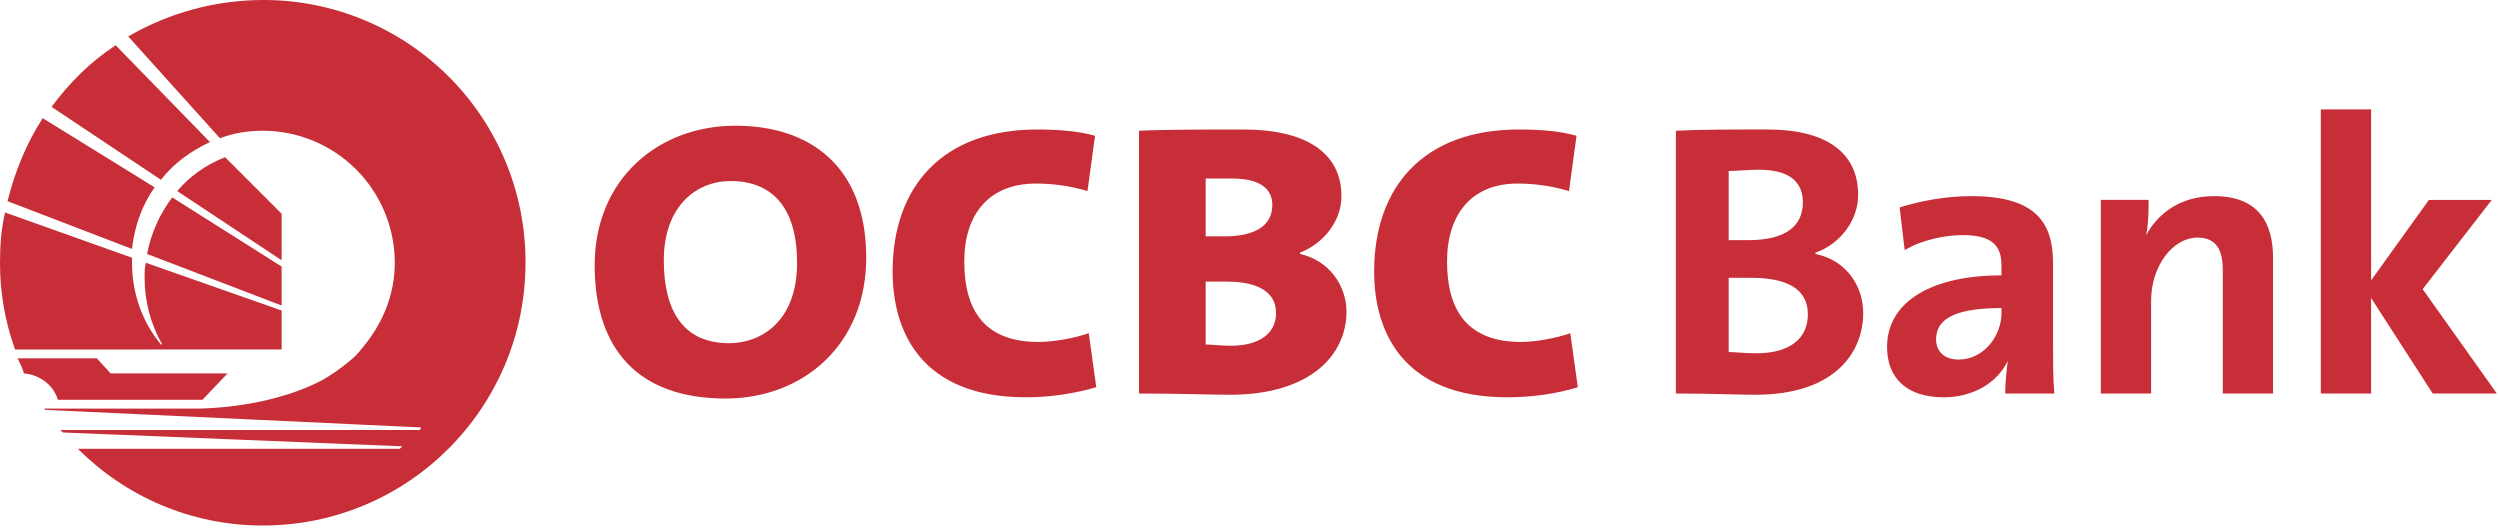
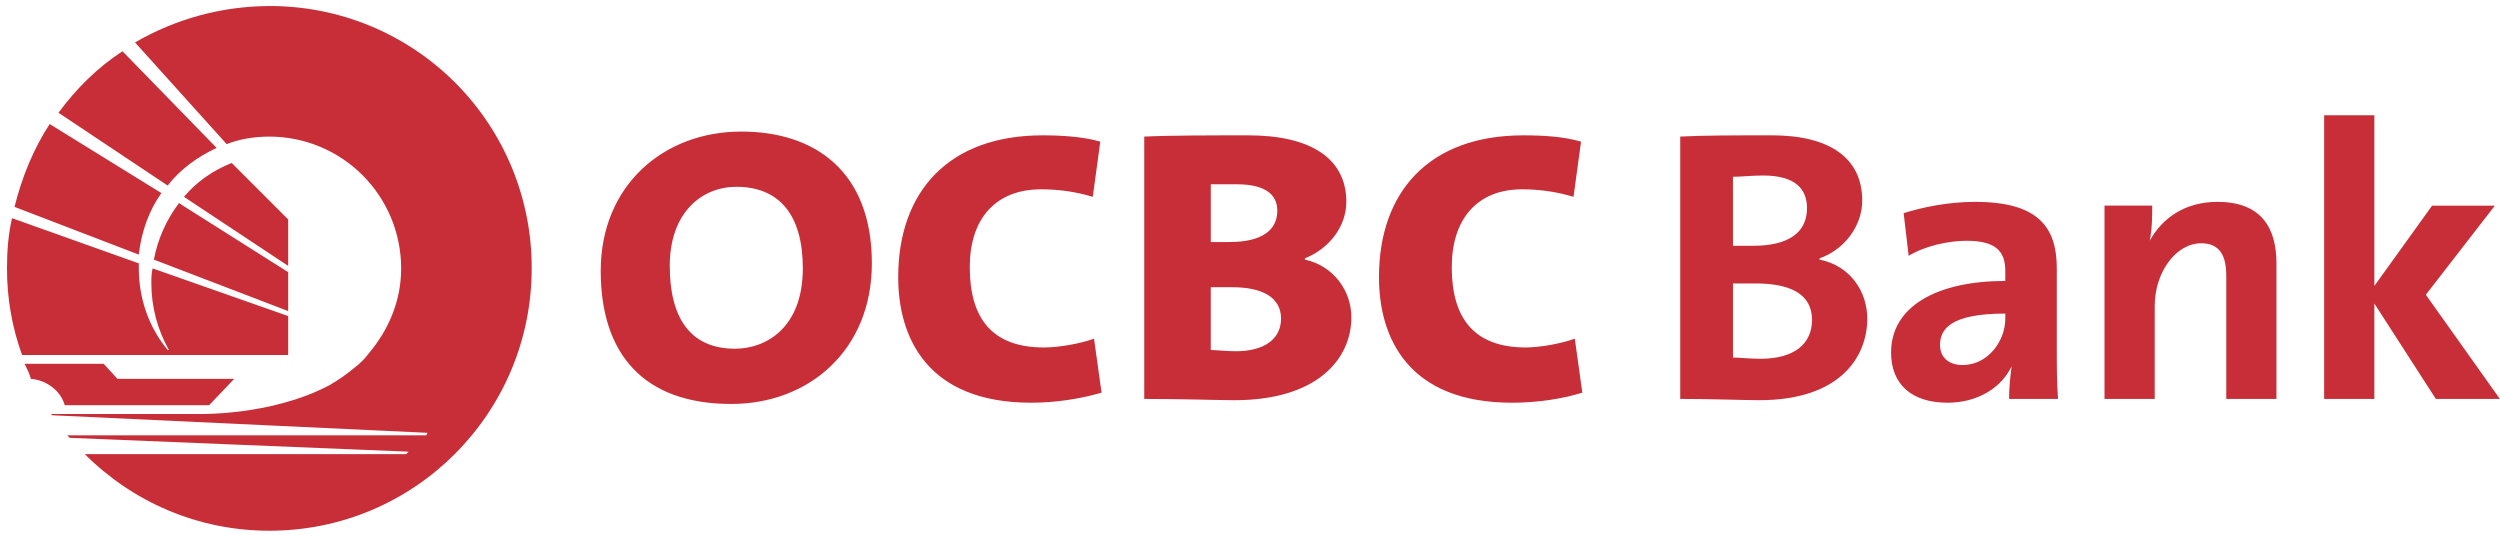
- <svg xmlns="http://www.w3.org/2000/svg" width="325" height="69" viewBox="0 0 325 69" fill="none">
-   <path fill-rule="evenodd" clip-rule="evenodd" d="M242.217 40.697C242.217 37.267 240.089 33.832 236.006 33.015V32.851C239.275 31.706 241.561 28.601 241.561 25.332C241.561 19.775 237.311 16.833 229.795 16.833C225.382 16.833 220.806 16.833 217.865 16.995V51.156C222.278 51.156 226.036 51.318 228.16 51.318C238.783 51.32 242.217 45.598 242.217 40.697ZM234.371 26.313C234.371 29.419 232.081 31.216 227.34 31.216H224.728V22.228C225.872 22.228 227.177 22.063 228.649 22.063C232.899 22.065 234.371 23.862 234.371 26.313ZM235.025 40.859C235.025 43.965 232.738 45.927 228.323 45.927C226.851 45.927 225.545 45.764 224.73 45.764V36.118H227.671C232.081 36.118 235.025 37.428 235.025 40.859ZM267.057 51.157C266.895 49.196 266.895 46.741 266.895 44.784V34.16C266.895 28.766 264.446 25.497 256.272 25.497C252.842 25.497 249.569 26.15 246.954 26.967L247.61 32.524C249.734 31.216 252.84 30.563 255.127 30.563C258.885 30.563 260.191 31.87 260.191 34.485V35.795C251.368 35.795 245.318 39.064 245.318 45.109C245.318 49.196 247.933 51.649 252.672 51.649C256.597 51.649 259.699 49.687 261.009 46.91C260.846 48.215 260.68 49.687 260.68 51.159L267.057 51.157ZM260.193 40.697C260.193 43.641 257.906 46.741 254.637 46.741C252.84 46.741 251.693 45.764 251.693 44.13C251.693 42.002 253.165 40.043 260.193 40.043V40.697ZM295.496 51.157V33.505C295.496 29.093 293.699 25.497 287.817 25.497C283.567 25.497 280.623 27.62 278.99 30.563C279.319 29.093 279.319 27.131 279.319 25.986H273.108V51.156H279.644V39.06C279.644 34.646 282.422 30.888 285.693 30.888C288.142 30.888 288.962 32.522 288.962 35.139V51.156L295.496 51.157ZM324.588 51.157L314.946 37.59L323.934 25.988H315.762L308.243 36.447V14.219H301.707V51.157H308.243V38.733L316.251 51.157H324.588ZM112.609 33.505C112.609 21.574 105.255 16.343 95.61 16.343C85.478 16.343 77.306 23.371 77.306 34.484C77.306 45.273 82.861 51.809 94.303 51.809C104.437 51.811 112.609 44.784 112.609 33.505ZM103.62 34.16C103.62 41.84 98.881 44.617 94.794 44.617C88.91 44.617 86.294 40.534 86.294 33.832C86.294 26.804 90.544 23.535 94.956 23.535C100.514 23.535 103.62 27.131 103.62 34.16ZM142.518 50.339L141.537 43.312C139.738 43.965 136.96 44.455 134.999 44.455C128.298 44.455 125.356 40.697 125.356 33.994C125.356 27.785 128.625 23.862 134.672 23.862C136.96 23.862 139.249 24.189 141.373 24.843L142.353 17.651C140.067 16.997 137.287 16.835 134.836 16.835C122.579 16.835 116.041 24.189 116.041 35.304C116.041 43.149 119.799 51.649 133.364 51.649C136.471 51.649 139.74 51.157 142.518 50.339ZM175.043 40.534C175.043 37.101 172.753 33.832 168.995 33.015V32.851C172.264 31.543 174.388 28.601 174.388 25.497C174.388 19.777 169.649 16.835 161.64 16.835C157.064 16.835 151.508 16.835 148.075 16.997V51.157C153.468 51.157 157.555 51.32 159.842 51.32C170.629 51.32 175.043 45.927 175.043 40.534ZM165.403 26.642C165.403 29.257 163.275 30.727 159.19 30.727H156.739V23.208H160.17C163.764 23.208 165.403 24.516 165.403 26.642ZM165.888 40.697C165.888 43.312 163.764 44.946 160.006 44.946C158.698 44.946 157.391 44.784 156.737 44.784V36.609H159.515C163.439 36.609 165.888 37.919 165.888 40.697ZM205.116 50.339L204.136 43.312C202.335 43.965 199.557 44.455 197.762 44.455C191.06 44.455 188.116 40.697 188.116 33.994C188.116 27.785 191.387 23.862 197.271 23.862C199.557 23.862 201.845 24.189 203.969 24.843L204.95 17.651C202.664 16.997 200.048 16.835 197.433 16.835C185.175 16.835 178.639 24.189 178.639 35.304C178.639 43.149 182.398 51.649 195.961 51.649C199.23 51.649 202.501 51.157 205.116 50.339ZM20.922 23.373L6.703 13.894C8.991 10.788 11.769 8.01 15.038 5.886L27.296 18.471C24.843 19.612 22.555 21.247 20.922 23.373ZM17.16 32.361L0.979 26.15C1.96 22.228 3.432 18.632 5.556 15.364L20.102 24.353C18.469 26.642 17.488 29.419 17.16 32.361ZM36.611 39.716L19.123 33.015C19.629 30.344 20.748 27.826 22.392 25.661L36.611 34.65V39.716ZM36.611 33.832L23.046 24.843C24.68 22.881 26.806 21.411 29.257 20.431L36.611 27.785V33.832ZM1.962 45.436C0.651 41.822 -0.013 38.005 0 34.16C0 31.87 0.163 29.746 0.654 27.62L17.162 33.505V34.158C17.162 38.08 18.469 41.838 20.922 44.782H21.084C19.587 42.14 18.798 39.155 18.796 36.118C18.796 35.464 18.796 34.812 18.959 34.158L36.611 40.366V45.434L1.962 45.436ZM3.107 48.542C2.942 47.888 2.615 47.233 2.29 46.581H12.587L14.386 48.542H29.586L26.317 51.972H7.519C7.028 50.177 5.231 48.705 3.107 48.542ZM42.004 49.357C43.157 48.689 44.251 47.924 45.273 47.07C45.927 46.579 46.581 45.927 47.07 45.273C49.685 42.167 51.32 38.408 51.32 34.158C51.32 31.905 50.876 29.673 50.014 27.591C49.152 25.509 47.888 23.617 46.294 22.023C44.7 20.43 42.808 19.165 40.726 18.303C38.644 17.441 36.412 16.997 34.158 16.997C32.197 16.997 30.236 17.324 28.601 17.978L16.67 4.739C21.982 1.651 28.014 0.017 34.158 0C38.649 -0.016 43.098 0.857 47.249 2.568C51.401 4.279 55.173 6.795 58.348 9.97C61.523 13.146 64.039 16.918 65.749 21.069C67.46 25.221 68.333 29.67 68.317 34.16C68.317 52.954 53.117 68.317 34.158 68.317C24.843 68.317 16.343 64.558 10.132 58.347H51.972L52.299 58.022L8.171 56.221L7.844 55.897H54.589L54.751 55.568L5.884 53.281L5.72 53.115H24.68C24.68 53.117 34.321 53.444 42.004 49.357Z" fill="#C82E37" />
+ <svg xmlns="http://www.w3.org/2000/svg" width="351" height="75" viewBox="0 0 351 75" fill="none">
+   <path fill-rule="evenodd" clip-rule="evenodd" d="M262.163 44.732C262.163 41.034 259.869 37.329 255.466 36.449V36.272C258.991 35.037 261.456 31.689 261.456 28.165C261.456 22.172 256.874 19 248.768 19C244.011 19 239.076 19 235.905 19.175V56.01C240.663 56.01 244.716 56.185 247.006 56.185C258.461 56.187 262.163 50.017 262.163 44.732ZM253.703 29.222C253.703 32.572 251.234 34.51 246.122 34.51H243.306V24.817C244.538 24.817 245.946 24.64 247.534 24.64C252.116 24.642 253.703 26.579 253.703 29.222ZM254.408 44.907C254.408 48.257 251.943 50.372 247.181 50.372C245.594 50.372 244.186 50.196 243.308 50.196V39.795H246.478C251.234 39.795 254.408 41.207 254.408 44.907ZM288.949 56.011C288.773 53.897 288.773 51.25 288.773 49.139V37.684C288.773 31.867 286.133 28.342 277.318 28.342C273.62 28.342 270.091 29.047 267.271 29.927L267.978 35.919C270.268 34.509 273.618 33.804 276.084 33.804C280.136 33.804 281.544 35.214 281.544 38.034V39.446C272.031 39.446 265.507 42.971 265.507 49.489C265.507 53.897 268.327 56.541 273.437 56.541C277.669 56.541 281.014 54.426 282.426 51.431C282.251 52.839 282.072 54.426 282.072 56.014L288.949 56.011ZM281.546 44.732C281.546 47.906 279.081 51.25 275.556 51.25C273.618 51.25 272.381 50.196 272.381 48.434C272.381 46.14 273.969 44.027 281.546 44.027V44.732ZM319.613 56.011V36.977C319.613 32.219 317.676 28.342 311.333 28.342C306.75 28.342 303.576 30.632 301.816 33.804C302.17 32.219 302.17 30.104 302.17 28.87H295.473V56.01H302.521V42.967C302.521 38.208 305.516 34.155 309.043 34.155C311.683 34.155 312.568 35.917 312.568 38.739V56.01L319.613 56.011ZM350.983 56.011L340.586 41.382L350.278 28.872H341.466L333.359 40.149V16.182H326.311V56.011H333.359V42.615L341.994 56.011H350.983ZM122.409 36.977C122.409 24.112 114.478 18.472 104.079 18.472C93.154 18.472 84.341 26.05 84.341 38.032C84.341 49.667 90.332 56.715 102.669 56.715C113.596 56.717 122.409 49.139 122.409 36.977ZM112.716 37.684C112.716 45.965 107.606 48.96 103.199 48.96C96.854 48.96 94.034 44.556 94.034 37.329C94.034 29.752 98.616 26.227 103.374 26.227C109.366 26.227 112.716 30.104 112.716 37.684ZM154.659 55.129L153.601 47.552C151.661 48.257 148.666 48.784 146.551 48.784C139.326 48.784 136.154 44.732 136.154 37.505C136.154 30.809 139.679 26.579 146.199 26.579C148.666 26.579 151.134 26.932 153.424 27.637L154.481 19.882C152.016 19.177 149.019 19.002 146.376 19.002C133.159 19.002 126.109 26.932 126.109 38.917C126.109 47.376 130.161 56.541 144.789 56.541C148.139 56.541 151.663 56.011 154.659 55.129ZM189.731 44.556C189.731 40.854 187.261 37.329 183.209 36.449V36.272C186.734 34.862 189.024 31.689 189.024 28.342C189.024 22.174 183.914 19.002 175.279 19.002C170.344 19.002 164.353 19.002 160.651 19.177V56.011C166.466 56.011 170.873 56.187 173.339 56.187C184.971 56.187 189.731 50.372 189.731 44.556ZM179.335 29.576C179.335 32.397 177.041 33.982 172.636 33.982H169.993V25.874H173.693C177.569 25.874 179.335 27.284 179.335 29.576ZM179.859 44.732C179.859 47.552 177.569 49.314 173.516 49.314C172.106 49.314 170.696 49.139 169.991 49.139V40.325H172.986C177.218 40.325 179.859 41.737 179.859 44.732ZM222.158 55.129L221.101 47.552C219.159 48.257 216.164 48.784 214.228 48.784C207.001 48.784 203.826 44.732 203.826 37.505C203.826 30.809 207.353 26.579 213.698 26.579C216.164 26.579 218.631 26.932 220.921 27.637L221.979 19.882C219.513 19.177 216.693 19.002 213.874 19.002C200.656 19.002 193.608 26.932 193.608 38.917C193.608 47.376 197.661 56.541 212.286 56.541C215.811 56.541 219.338 56.011 222.158 55.129ZM23.543 26.052L8.211 15.831C10.678 12.482 13.673 9.486 17.198 7.196L30.416 20.766C27.771 21.997 25.304 23.759 23.543 26.052ZM19.486 35.744L2.039 29.047C3.097 24.817 4.684 20.939 6.974 17.416L22.659 27.109C20.898 29.576 19.841 32.572 19.486 35.744ZM40.461 43.674L21.604 36.449C22.149 33.569 23.355 30.854 25.128 28.519L40.461 38.212V43.674ZM40.461 37.329L25.833 27.637C27.596 25.522 29.888 23.937 32.531 22.879L40.461 30.809V37.329ZM3.099 49.842C1.685 45.945 0.969 41.829 0.984 37.684C0.984 35.214 1.159 32.924 1.689 30.632L19.488 36.977V37.682C19.488 41.91 20.898 45.962 23.543 49.137H23.718C22.104 46.288 21.253 43.07 21.251 39.795C21.251 39.09 21.251 38.387 21.426 37.682L40.461 44.375V49.84L3.099 49.842ZM4.333 53.192C4.156 52.487 3.804 51.78 3.453 51.077H14.556L16.495 53.192H32.885L29.36 56.89H9.091C8.561 54.954 6.623 53.367 4.333 53.192ZM46.276 54.07C47.519 53.35 48.699 52.525 49.801 51.604C50.506 51.075 51.211 50.372 51.739 49.667C54.559 46.317 56.321 42.264 56.321 37.682C56.321 35.252 55.843 32.845 54.913 30.6C53.983 28.355 52.62 26.315 50.902 24.596C49.183 22.878 47.143 21.515 44.898 20.585C42.653 19.655 40.246 19.177 37.816 19.177C35.701 19.177 33.586 19.529 31.824 20.235L18.959 5.959C24.687 2.63 31.191 0.867 37.816 0.849C42.658 0.832 47.456 1.773 51.932 3.618C56.409 5.463 60.476 8.176 63.9 11.6C67.323 15.024 70.036 19.091 71.88 23.568C73.725 28.044 74.666 32.842 74.649 37.684C74.649 57.949 58.259 74.514 37.816 74.514C27.771 74.514 18.606 70.462 11.909 63.764H57.024L57.377 63.414L9.794 61.472L9.441 61.122H59.846L60.021 60.767L7.328 58.302L7.151 58.123H27.596C27.596 58.124 37.991 58.477 46.276 54.07Z" fill="#C82E37" />
</svg>
